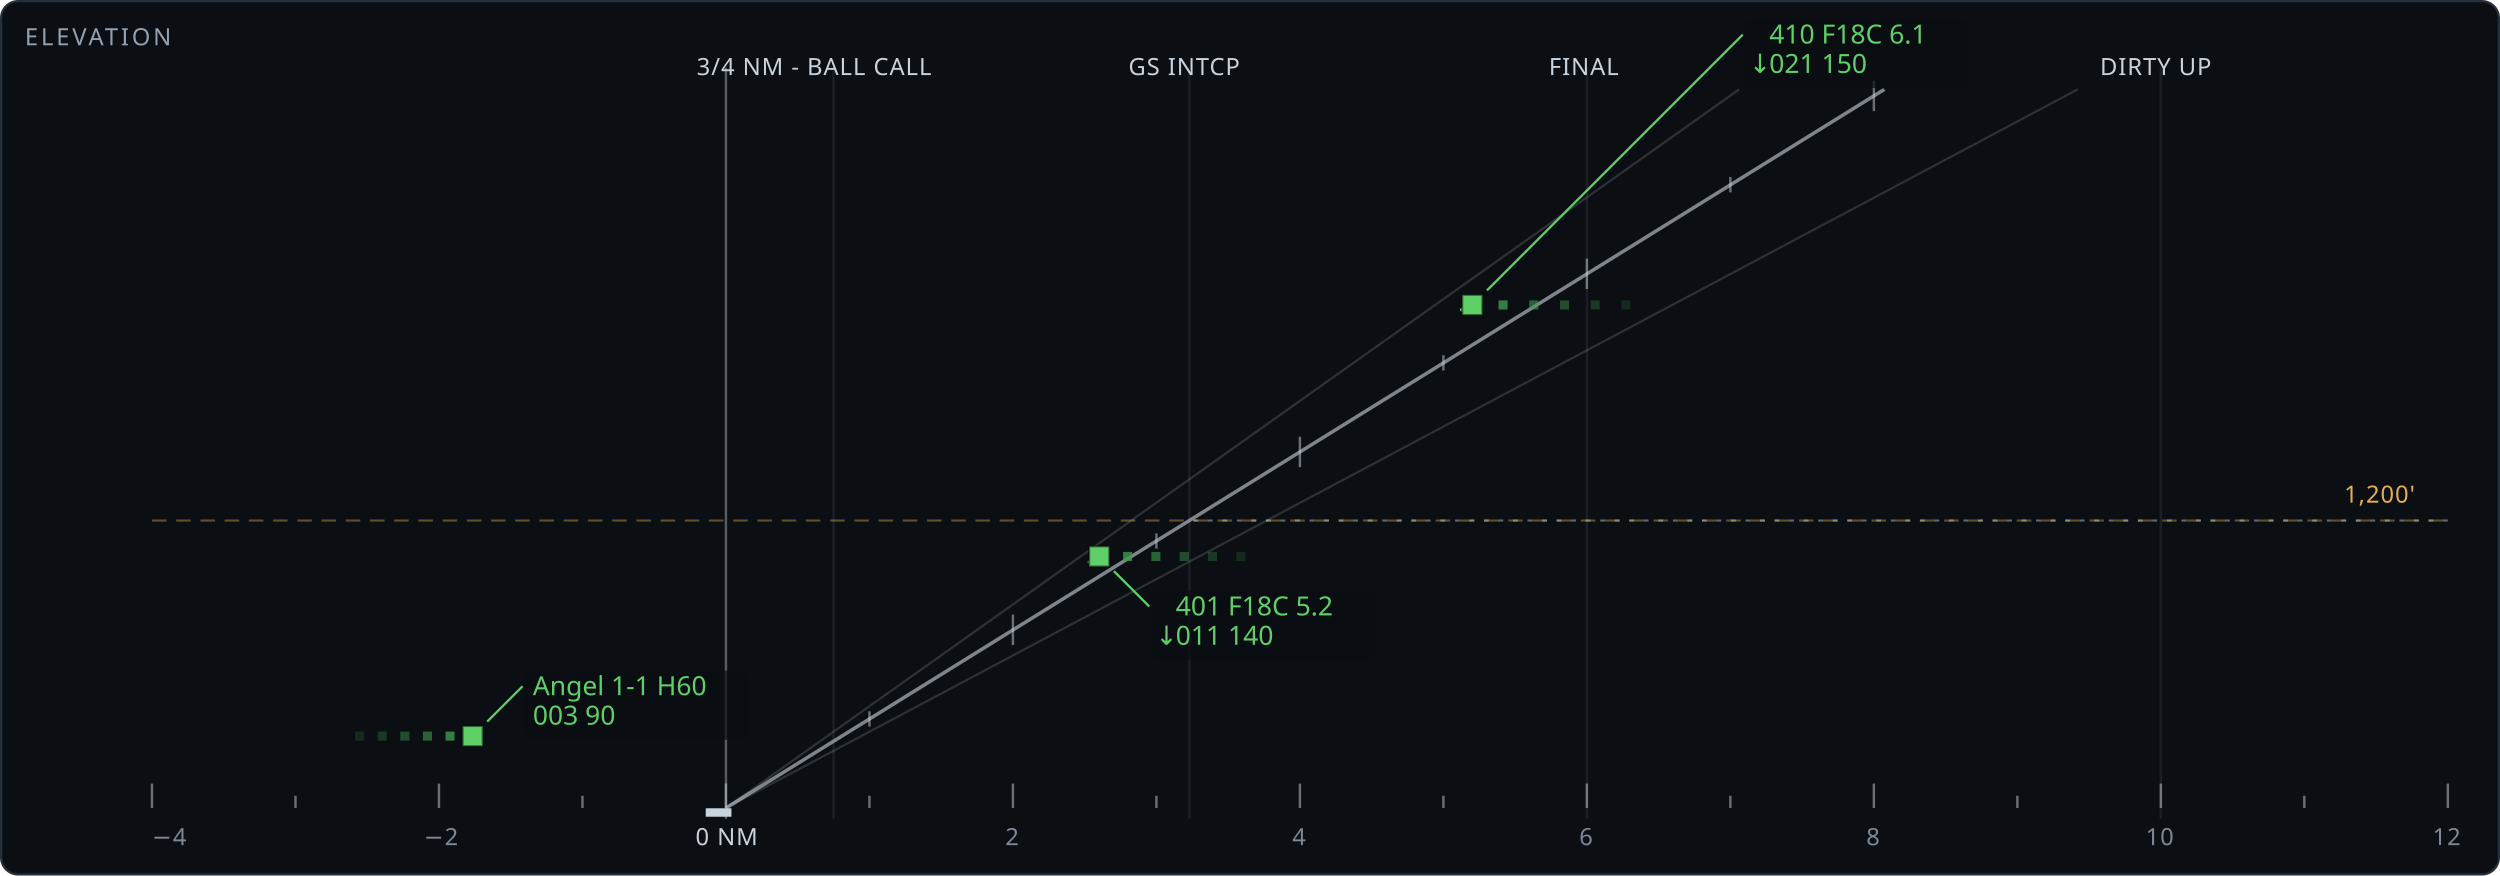
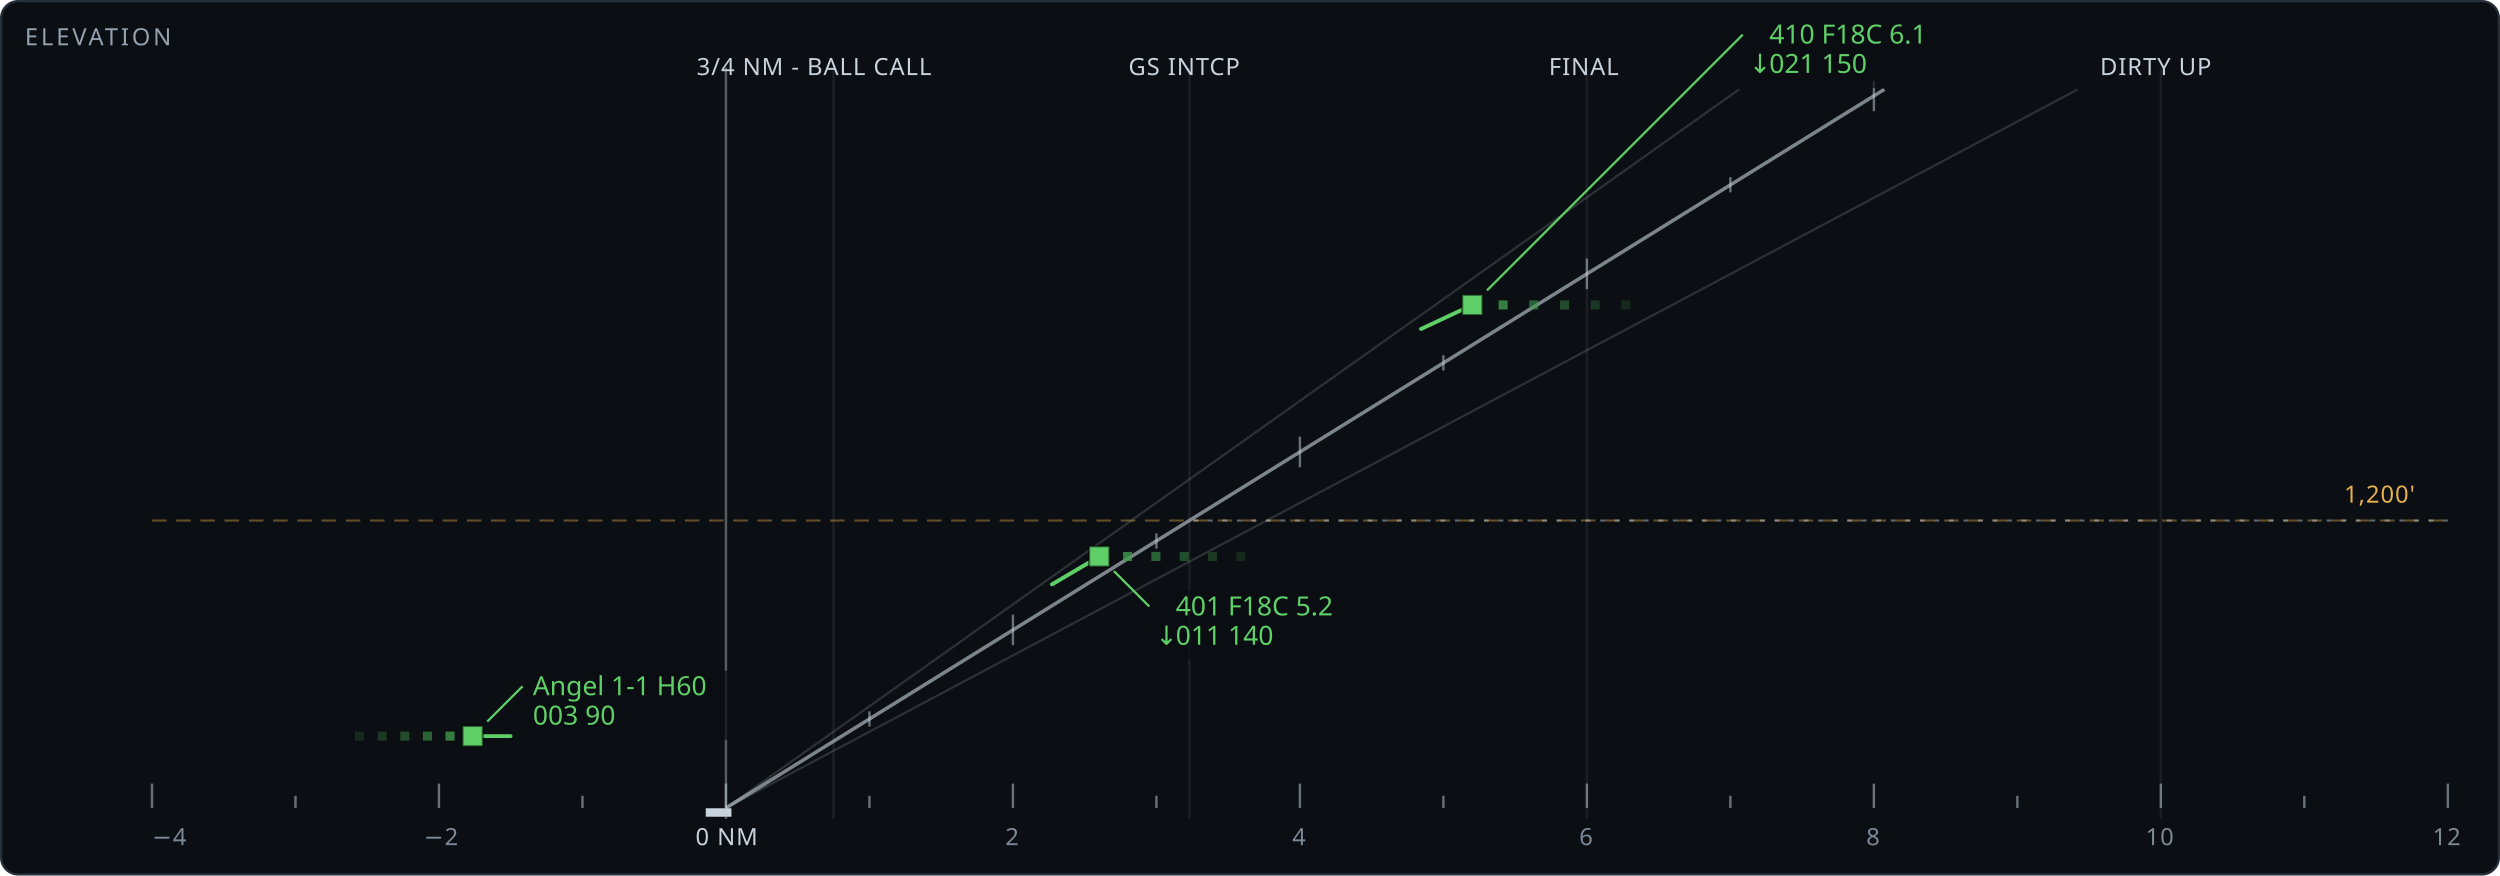
<svg xmlns="http://www.w3.org/2000/svg" width="1105" height="387" viewBox="0 0 1105 387" fill="none">
  <g id="Scope/Precision display / display=elevation">
    <rect id="box" x="0.5" y="0.5" width="1104" height="386" rx="7.5" fill="#0B0E12" stroke="#262F3A" stroke-width="1" />
    <g id="span.lbl" transform="translate(11 9)">
      <text id="Elevation" fill="#93A1B0" xml:space="preserve" style="white-space: pre" font-family="IBM Plex Mono" font-size="10.5" font-weight="400" letter-spacing="0.12em">
        <tspan x="0" y="11.01">ELEVATION</tspan>
      </text>
    </g>
    <g id="svg" transform="translate(1 1) scale(1.103 0.9625)">
      <path d="M333.1 30V375M475.7 30V375M635.0 30V375M865.0 30V375" stroke="rgb(147, 161, 176)" fill="none" fill-opacity="1" fill-rule="nonzero" stroke-opacity="0.12" stroke-linecap="butt" stroke-linejoin="miter" stroke-miterlimit="4" opacity="1" stroke-width="0.971" />
      <path d="M290.0 30V375" stroke="rgb(201, 211, 221)" fill="none" fill-opacity="1" fill-rule="nonzero" stroke-opacity="0.4" stroke-linecap="butt" stroke-linejoin="miter" stroke-miterlimit="4" opacity="1" stroke-width="0.971" />
      <path d="M60 238.0H980" stroke="rgb(231, 176, 79)" fill="none" stroke-dasharray="5.823 3.882" fill-opacity="1" fill-rule="nonzero" stroke-opacity="0.4" stroke-linecap="butt" stroke-linejoin="miter" stroke-miterlimit="4" opacity="1" stroke-width="0.971" />
      <path d="M980.0 238.0L980.0 238.0L980.0 238.0L475.7 238.0" stroke="rgb(201, 211, 221)" fill="none" stroke-dasharray="1.941 3.882" fill-opacity="1" fill-rule="nonzero" stroke-opacity="0.45" stroke-linecap="butt" stroke-linejoin="miter" stroke-miterlimit="4" opacity="1" stroke-width="0.971" />
      <path d="M290.0 370.0L696.0 40.0M290.0 370.0L831.7 40.0" stroke="rgb(201, 211, 221)" fill="none" fill-opacity="1" fill-rule="nonzero" stroke-opacity="0.18" stroke-linecap="butt" stroke-linejoin="miter" stroke-miterlimit="4" opacity="1" stroke-width="0.971" />
      <path d="M290.0 370.0L754.2 40.0" stroke="rgb(201, 211, 221)" stroke-opacity="0.6" stroke-width="1.553" fill="none" fill-opacity="1" fill-rule="nonzero" stroke-linecap="butt" stroke-linejoin="miter" stroke-miterlimit="4" opacity="1" />
      <path d="M281.9 372.08H292.2" stroke="rgb(201, 211, 221)" stroke-width="3.882" stroke-linecap="butt" fill="none" fill-opacity="1" fill-rule="nonzero" stroke-opacity="1" stroke-linejoin="miter" stroke-miterlimit="4" opacity="1" />
      <path d="M60.0 370v-11.2M117.5 370v-5.6M175.0 370v-11.2M232.5 370v-5.6M290.0 370v-11.2M347.5 370v-5.6M347.5 325.6v7.0M405.0 370v-11.2M405.0 281.2v14.0M462.5 370v-5.6M462.5 243.9v7.0M520.0 370v-11.2M520.0 199.5v14.0M577.5 370v-5.6M577.5 162.1v7.0M635.0 370v-11.2M635.0 117.7v14.0M692.5 370v-5.6M692.5 80.3v7.0M750.0 370v-11.2M750.0 36.0v14.0M807.5 370v-5.6M865.0 370v-11.2M922.5 370v-5.6M980.0 370v-11.2" stroke="rgb(201, 211, 221)" stroke-opacity="0.5" fill="none" fill-opacity="1" fill-rule="nonzero" stroke-linecap="butt" stroke-linejoin="miter" stroke-miterlimit="4" opacity="1" stroke-width="0.971" />
-       <line x1="188.5" y1="337.0" x2="191.5" y2="337.0" stroke="rgb(95, 208, 104)" stroke-width="1.747" stroke-linecap="round" fill="rgb(0, 0, 0)" fill-opacity="1" fill-rule="nonzero" stroke-opacity="1" stroke-linejoin="miter" stroke-miterlimit="4" opacity="1" />
-       <line x1="439.6" y1="254.5" x2="435.8" y2="257.1" stroke="rgb(95, 208, 104)" stroke-width="1.747" stroke-linecap="round" fill="rgb(0, 0, 0)" fill-opacity="1" fill-rule="nonzero" stroke-opacity="1" stroke-linejoin="miter" stroke-miterlimit="4" opacity="1" />
-       <line x1="589.1" y1="139.0" x2="585.0" y2="141.2" stroke="rgb(95, 208, 104)" stroke-width="1.747" stroke-linecap="round" fill="rgb(0, 0, 0)" fill-opacity="1" fill-rule="nonzero" stroke-opacity="1" stroke-linejoin="miter" stroke-miterlimit="4" opacity="1" />
+       <line x1="188.5" y1="337.0" x2="203.6" y2="337.0" stroke="rgb(95, 208, 104)" stroke-width="1.747" stroke-linecap="round" fill="rgb(0, 0, 0)" fill-opacity="1" fill-rule="nonzero" stroke-opacity="1" stroke-linejoin="miter" stroke-miterlimit="4" opacity="1" />
+       <line x1="439.6" y1="254.5" x2="420.7" y2="267.3" stroke="rgb(95, 208, 104)" stroke-width="1.747" stroke-linecap="round" fill="rgb(0, 0, 0)" fill-opacity="1" fill-rule="nonzero" stroke-opacity="1" stroke-linejoin="miter" stroke-miterlimit="4" opacity="1" />
+       <line x1="589.1" y1="139.0" x2="568.6" y2="150.0" stroke="rgb(95, 208, 104)" stroke-width="1.747" stroke-linecap="round" fill="rgb(0, 0, 0)" fill-opacity="1" fill-rule="nonzero" stroke-opacity="1" stroke-linejoin="miter" stroke-miterlimit="4" opacity="1" />
    </g>
    <g id="div" transform="translate(1 1)">
      <g id="span.mono" transform="translate(1035.09 210.16)">
        <text id="1,200'" fill="#E7B04F" xml:space="preserve" style="white-space: pre" font-family="IBM Plex Mono" font-size="10.5" font-weight="400" letter-spacing="0.04em">
          <tspan x="0" y="11.01">1,200'</tspan>
        </text>
      </g>
      <g id="span.mono" transform="translate(306.94 21.17)">
        <text id="3/4 NM - BALL CALL" fill="#C9D3DD" xml:space="preserve" style="white-space: pre" font-family="IBM Plex Mono" font-size="10.5" font-weight="400" letter-spacing="0.04em">
          <tspan x="0" y="11.01">3/4 NM - BALL CALL</tspan>
        </text>
      </g>
      <g id="span.mono" transform="translate(497.77 21.17)">
        <text id="GS INTCP" fill="#C9D3DD" xml:space="preserve" style="white-space: pre" font-family="IBM Plex Mono" font-size="10.5" font-weight="400" letter-spacing="0.04em">
          <tspan x="0" y="11.01">GS INTCP</tspan>
        </text>
      </g>
      <g id="span.mono" transform="translate(683.59 21.17)">
        <text id="FINAL" fill="#C9D3DD" xml:space="preserve" style="white-space: pre" font-family="IBM Plex Mono" font-size="10.5" font-weight="400" letter-spacing="0.04em">
          <tspan x="0" y="11.01">FINAL</tspan>
        </text>
      </g>
      <g id="span.mono" transform="translate(927.21 21.17)">
        <text id="DIRTY UP" fill="#C9D3DD" xml:space="preserve" style="white-space: pre" font-family="IBM Plex Mono" font-size="10.5" font-weight="400" letter-spacing="0.04em">
          <tspan x="0" y="11.01">DIRTY UP</tspan>
        </text>
      </g>
      <g id="span.mono" transform="translate(66.17 361.55)">
        <text id="−4" fill="#7D8896" xml:space="preserve" style="white-space: pre" font-family="IBM Plex Mono" font-size="10.5" font-weight="400" letter-spacing="0.04em">
          <tspan x="0" y="11.01">−4</tspan>
        </text>
      </g>
      <g id="span.mono" transform="translate(186.29 361.55)">
        <text id="−2" fill="#7D8896" xml:space="preserve" style="white-space: pre" font-family="IBM Plex Mono" font-size="10.5" font-weight="400" letter-spacing="0.04em">
          <tspan x="0" y="11.01">−2</tspan>
        </text>
      </g>
      <g id="span.mono" transform="translate(306.41 361.55)">
        <text id="0 NM" fill="#C9D3DD" xml:space="preserve" style="white-space: pre" font-family="IBM Plex Mono" font-size="10.5" font-weight="400" letter-spacing="0.04em">
          <tspan x="0" y="11.01">0 NM</tspan>
        </text>
      </g>
      <g id="span.mono" transform="translate(443.34 361.55)">
        <text id="2" fill="#7D8896" xml:space="preserve" style="white-space: pre" font-family="IBM Plex Mono" font-size="10.5" font-weight="400" letter-spacing="0.04em">
          <tspan x="0" y="11.01">2</tspan>
        </text>
      </g>
      <g id="span.mono" transform="translate(570.18 361.55)">
        <text id="4" fill="#7D8896" xml:space="preserve" style="white-space: pre" font-family="IBM Plex Mono" font-size="10.5" font-weight="400" letter-spacing="0.04em">
          <tspan x="0" y="11.01">4</tspan>
        </text>
      </g>
      <g id="span.mono" transform="translate(697.02 361.55)">
        <text id="6" fill="#7D8896" xml:space="preserve" style="white-space: pre" font-family="IBM Plex Mono" font-size="10.5" font-weight="400" letter-spacing="0.04em">
          <tspan x="0" y="11.01">6</tspan>
        </text>
      </g>
      <g id="span.mono" transform="translate(823.88 361.55)">
        <text id="8" fill="#7D8896" xml:space="preserve" style="white-space: pre" font-family="IBM Plex Mono" font-size="10.5" font-weight="400" letter-spacing="0.04em">
          <tspan x="0" y="11.01">8</tspan>
        </text>
      </g>
      <g id="span.mono" transform="translate(947.37 361.55)">
        <text id="10" fill="#7D8896" xml:space="preserve" style="white-space: pre" font-family="IBM Plex Mono" font-size="10.5" font-weight="400" letter-spacing="0.04em">
          <tspan x="0" y="11.01">10</tspan>
        </text>
      </g>
      <g id="span.mono" transform="translate(1074.21 361.55)">
        <text id="12" fill="#7D8896" xml:space="preserve" style="white-space: pre" font-family="IBM Plex Mono" font-size="10.5" font-weight="400" letter-spacing="0.04em">
          <tspan x="0" y="11.01">12</tspan>
        </text>
      </g>
      <g id="span" transform="translate(195.92 322.36)" opacity="0.8">
        <rect id="fill" width="4" height="4" fill="#3E9A4C" />
      </g>
      <g id="span" transform="translate(185.94 322.36)" opacity="0.6">
        <rect id="fill" width="4" height="4" fill="#3E9A4C" />
      </g>
      <g id="span" transform="translate(175.94 322.36)" opacity="0.45">
        <rect id="fill" width="4" height="4" fill="#3E9A4C" />
      </g>
      <g id="span" transform="translate(165.94 322.36)" opacity="0.3">
        <rect id="fill" width="4" height="4" fill="#3E9A4C" />
      </g>
      <g id="span" transform="translate(155.94 322.36)" opacity="0.2">
        <rect id="fill" width="4" height="4" fill="#3E9A4C" />
      </g>
      <g id="span" transform="translate(495.39 242.95)" opacity="0.8">
        <rect id="fill" width="4" height="4" fill="#3E9A4C" />
      </g>
      <g id="span" transform="translate(507.91 242.95)" opacity="0.6">
        <rect id="fill" width="4" height="4" fill="#3E9A4C" />
      </g>
      <g id="span" transform="translate(520.41 242.95)" opacity="0.45">
        <rect id="fill" width="4" height="4" fill="#3E9A4C" />
      </g>
      <g id="span" transform="translate(532.92 242.95)" opacity="0.3">
        <rect id="fill" width="4" height="4" fill="#3E9A4C" />
      </g>
      <g id="span" transform="translate(545.44 242.95)" opacity="0.2">
        <rect id="fill" width="4" height="4" fill="#3E9A4C" />
      </g>
      <g id="span" transform="translate(661.36 131.78)" opacity="0.8">
        <rect id="fill" width="4" height="4" fill="#3E9A4C" />
      </g>
      <g id="span" transform="translate(674.92 131.78)" opacity="0.6">
        <rect id="fill" width="4" height="4" fill="#3E9A4C" />
      </g>
      <g id="span" transform="translate(688.5 131.78)" opacity="0.45">
        <rect id="fill" width="4" height="4" fill="#3E9A4C" />
      </g>
      <g id="span" transform="translate(702.06 131.78)" opacity="0.3">
        <rect id="fill" width="4" height="4" fill="#3E9A4C" />
      </g>
      <g id="span" transform="translate(715.64 131.78)" opacity="0.2">
        <rect id="fill" width="4" height="4" fill="#3E9A4C" />
      </g>
      <g id="span" transform="translate(202.92 319.36)">
        <rect id="box" x="0.5" y="0.5" width="9" height="9" fill="#5FD068" stroke="#000000" stroke-opacity="0.5" stroke-width="1" />
      </g>
      <g id="span" transform="translate(479.88 239.95)">
        <rect id="box" x="0.5" y="0.5" width="9" height="9" fill="#5FD068" stroke="#000000" stroke-opacity="0.5" stroke-width="1" />
      </g>
      <g id="span" transform="translate(644.78 128.78)">
        <rect id="box" x="0.5" y="0.5" width="9" height="9" fill="#5FD068" stroke="#000000" stroke-opacity="0.5" stroke-width="1" />
      </g>
    </g>
    <g id="svg" transform="translate(1 1)">
      <g id="svg">
        <g id="clip" clip-path="url(#clip1)">
          <g id="drawing">
            <g transform="translate(207.9 324.4) scale(13)">
              <line x1="0.495" y1="-0.495" x2="1.697" y2="-1.697" stroke="rgb(95, 208, 104)" stroke-width="0.077" fill="rgb(0, 0, 0)" fill-opacity="1" fill-rule="nonzero" stroke-opacity="1" stroke-linecap="butt" stroke-linejoin="miter" stroke-miterlimit="4" opacity="1" />
              <rect x="1.747" y="-2.227" width="7.62" height="2.35" rx="0.2" fill="rgb(11, 14, 18)" fill-opacity="0.72" fill-rule="nonzero" stroke="none" stroke-opacity="1" stroke-linecap="butt" stroke-linejoin="miter" stroke-miterlimit="4" opacity="1" stroke-width="1" />
            </g>
            <g transform="translate(484.9 245.0) scale(13)">
              <line x1="0.495" y1="0.495" x2="1.697" y2="1.697" stroke="rgb(95, 208, 104)" stroke-width="0.077" fill="rgb(0, 0, 0)" fill-opacity="1" fill-rule="nonzero" stroke-opacity="1" stroke-linecap="butt" stroke-linejoin="miter" stroke-miterlimit="4" opacity="1" />
              <rect x="1.747" y="1.167" width="7.63" height="2.35" rx="0.2" fill="rgb(11, 14, 18)" fill-opacity="0.72" fill-rule="nonzero" stroke="none" stroke-opacity="1" stroke-linecap="butt" stroke-linejoin="miter" stroke-miterlimit="4" opacity="1" stroke-width="1" />
            </g>
            <g transform="translate(649.8 133.8) scale(13)">
              <line x1="0.495" y1="-0.495" x2="9.192" y2="-9.192" stroke="rgb(95, 208, 104)" stroke-width="0.077" fill="rgb(0, 0, 0)" fill-opacity="1" fill-rule="nonzero" stroke-opacity="1" stroke-linecap="butt" stroke-linejoin="miter" stroke-miterlimit="4" opacity="1" />
              <rect x="9.242" y="-9.722" width="7.63" height="2.35" rx="0.2" fill="rgb(11, 14, 18)" fill-opacity="0.72" fill-rule="nonzero" stroke="none" stroke-opacity="1" stroke-linecap="butt" stroke-linejoin="miter" stroke-miterlimit="4" opacity="1" stroke-width="1" />
            </g>
          </g>
        </g>
        <defs>
          <clipPath id="clip1">
            <rect width="1103" height="385" />
          </clipPath>
        </defs>
      </g>
      <text id="Angel 1-1 H60" fill="#5FD068" xml:space="preserve" style="white-space: pre" font-family="IBM Plex Mono" font-size="11.7" font-weight="400" letter-spacing="0em">
        <tspan x="234.51" y="306.29">Angel 1-1 H60</tspan>
      </text>
      <text id="003 90" fill="#5FD068" xml:space="preserve" style="white-space: pre" font-family="IBM Plex Mono" font-size="11.7" font-weight="400" letter-spacing="0em">
        <tspan x="234.51" y="319.29">003 90</tspan>
      </text>
      <text id="401 F18C 5.2" fill="#5FD068" xml:space="preserve" style="white-space: pre" font-family="IBM Plex Mono" font-size="11.7" font-weight="400" letter-spacing="0em">
        <tspan x="518.66" y="271.01">401 F18C 5.2</tspan>
      </text>
      <text id="011 140" fill="#5FD068" xml:space="preserve" style="white-space: pre" font-family="IBM Plex Mono" font-size="11.7" font-weight="400" letter-spacing="0em">
        <tspan x="518.66" y="284.01">011 140</tspan>
      </text>
      <text id="↓" fill="#5FD068" xml:space="preserve" style="white-space: pre" font-family="IBM Plex Mono" font-size="11.7" font-weight="400" letter-spacing="0em">
        <tspan x="509.68" y="284.01">↓</tspan>
      </text>
      <text id="410 F18C 6.1" fill="#5FD068" xml:space="preserve" style="white-space: pre" font-family="IBM Plex Mono" font-size="11.7" font-weight="400" letter-spacing="0em">
        <tspan x="781" y="18.25">410 F18C 6.1</tspan>
      </text>
      <text id="021 150" fill="#5FD068" xml:space="preserve" style="white-space: pre" font-family="IBM Plex Mono" font-size="11.7" font-weight="400" letter-spacing="0em">
        <tspan x="781" y="31.25">021 150</tspan>
      </text>
      <text id="↓" fill="#5FD068" xml:space="preserve" style="white-space: pre" font-family="IBM Plex Mono" font-size="11.7" font-weight="400" letter-spacing="0em">
        <tspan x="772.02" y="31.25">↓</tspan>
      </text>
    </g>
  </g>
</svg>
